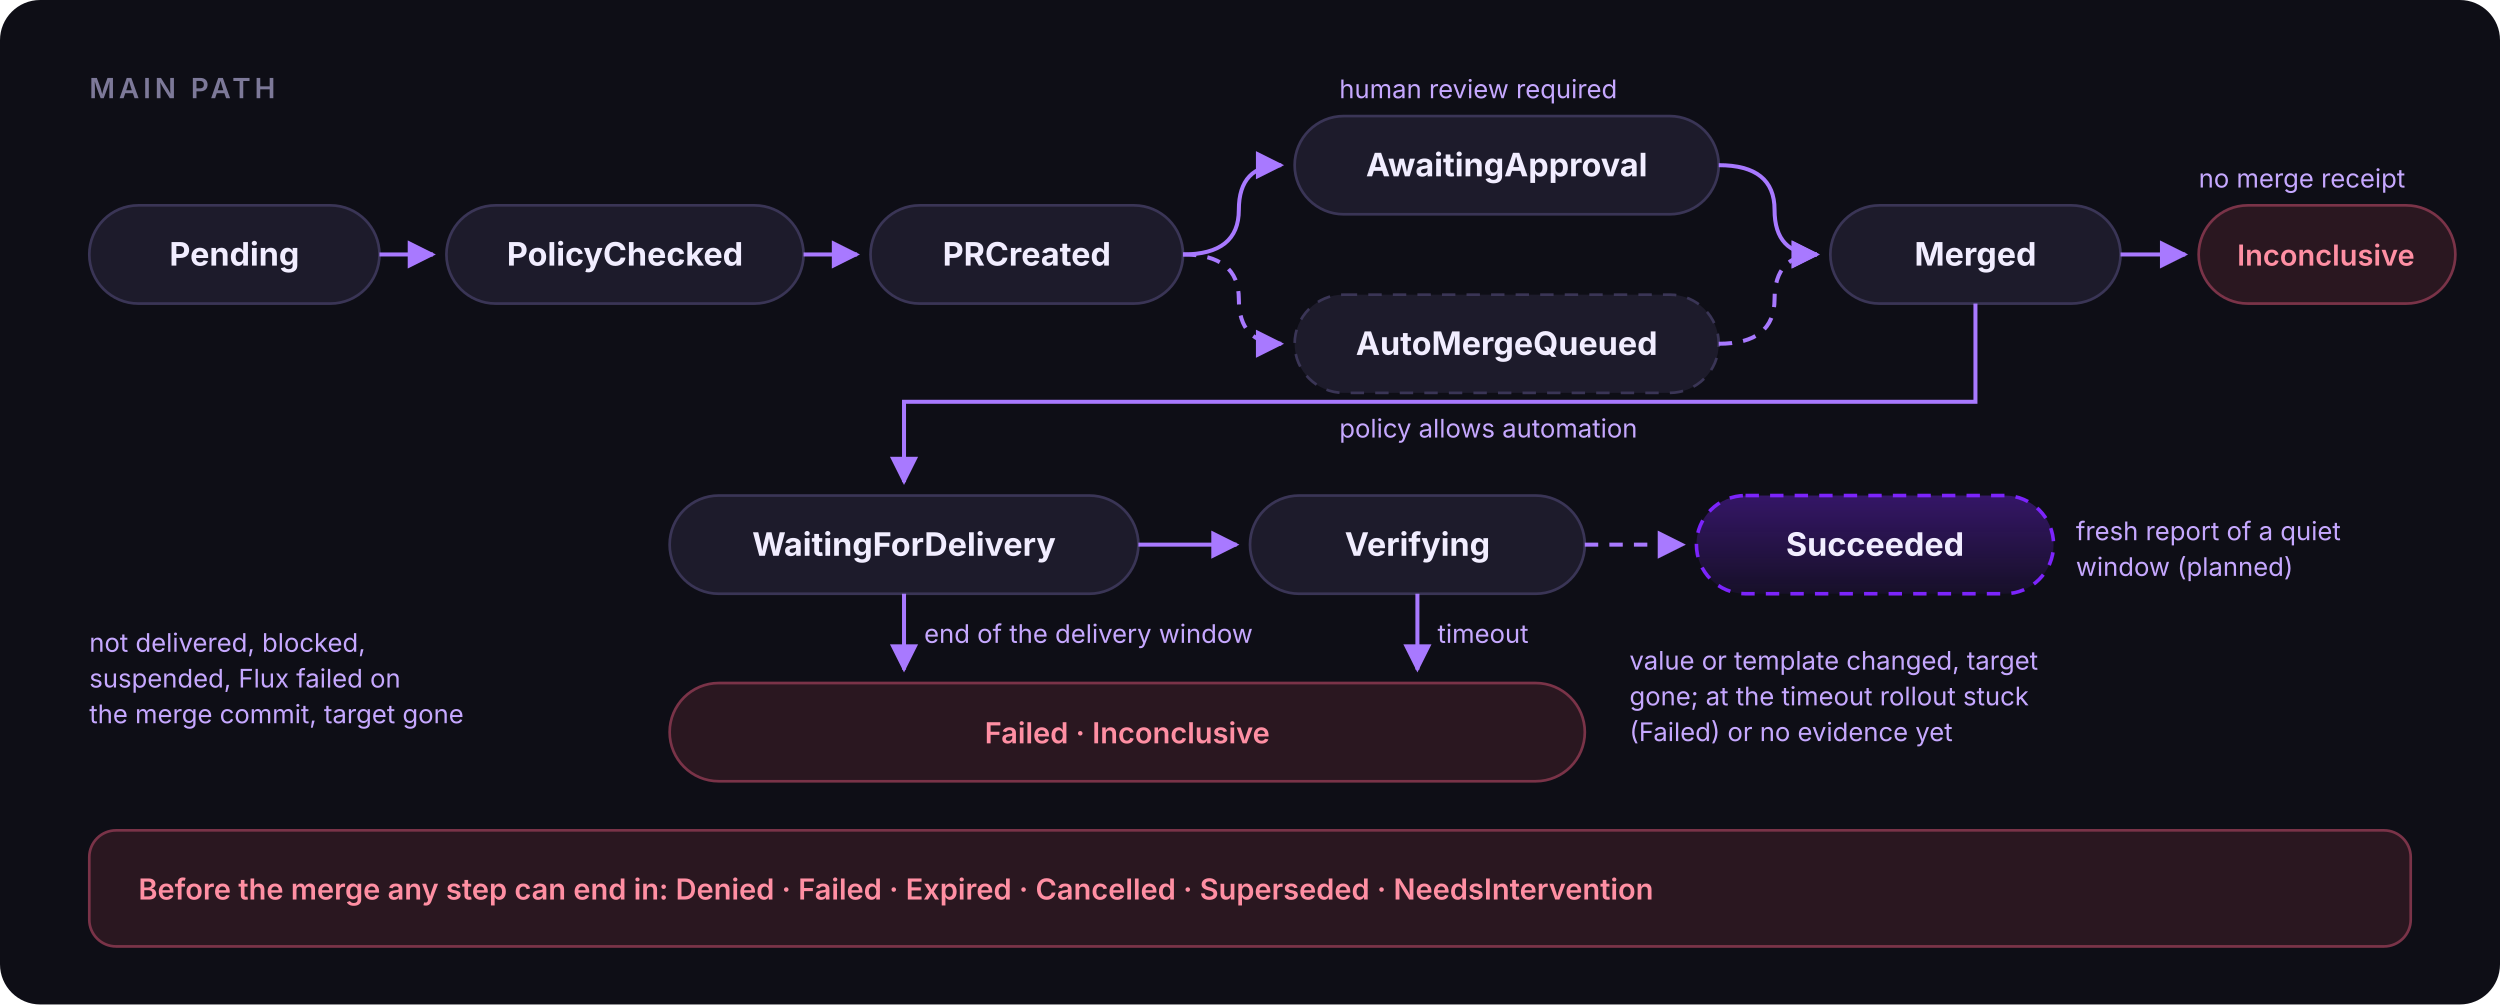
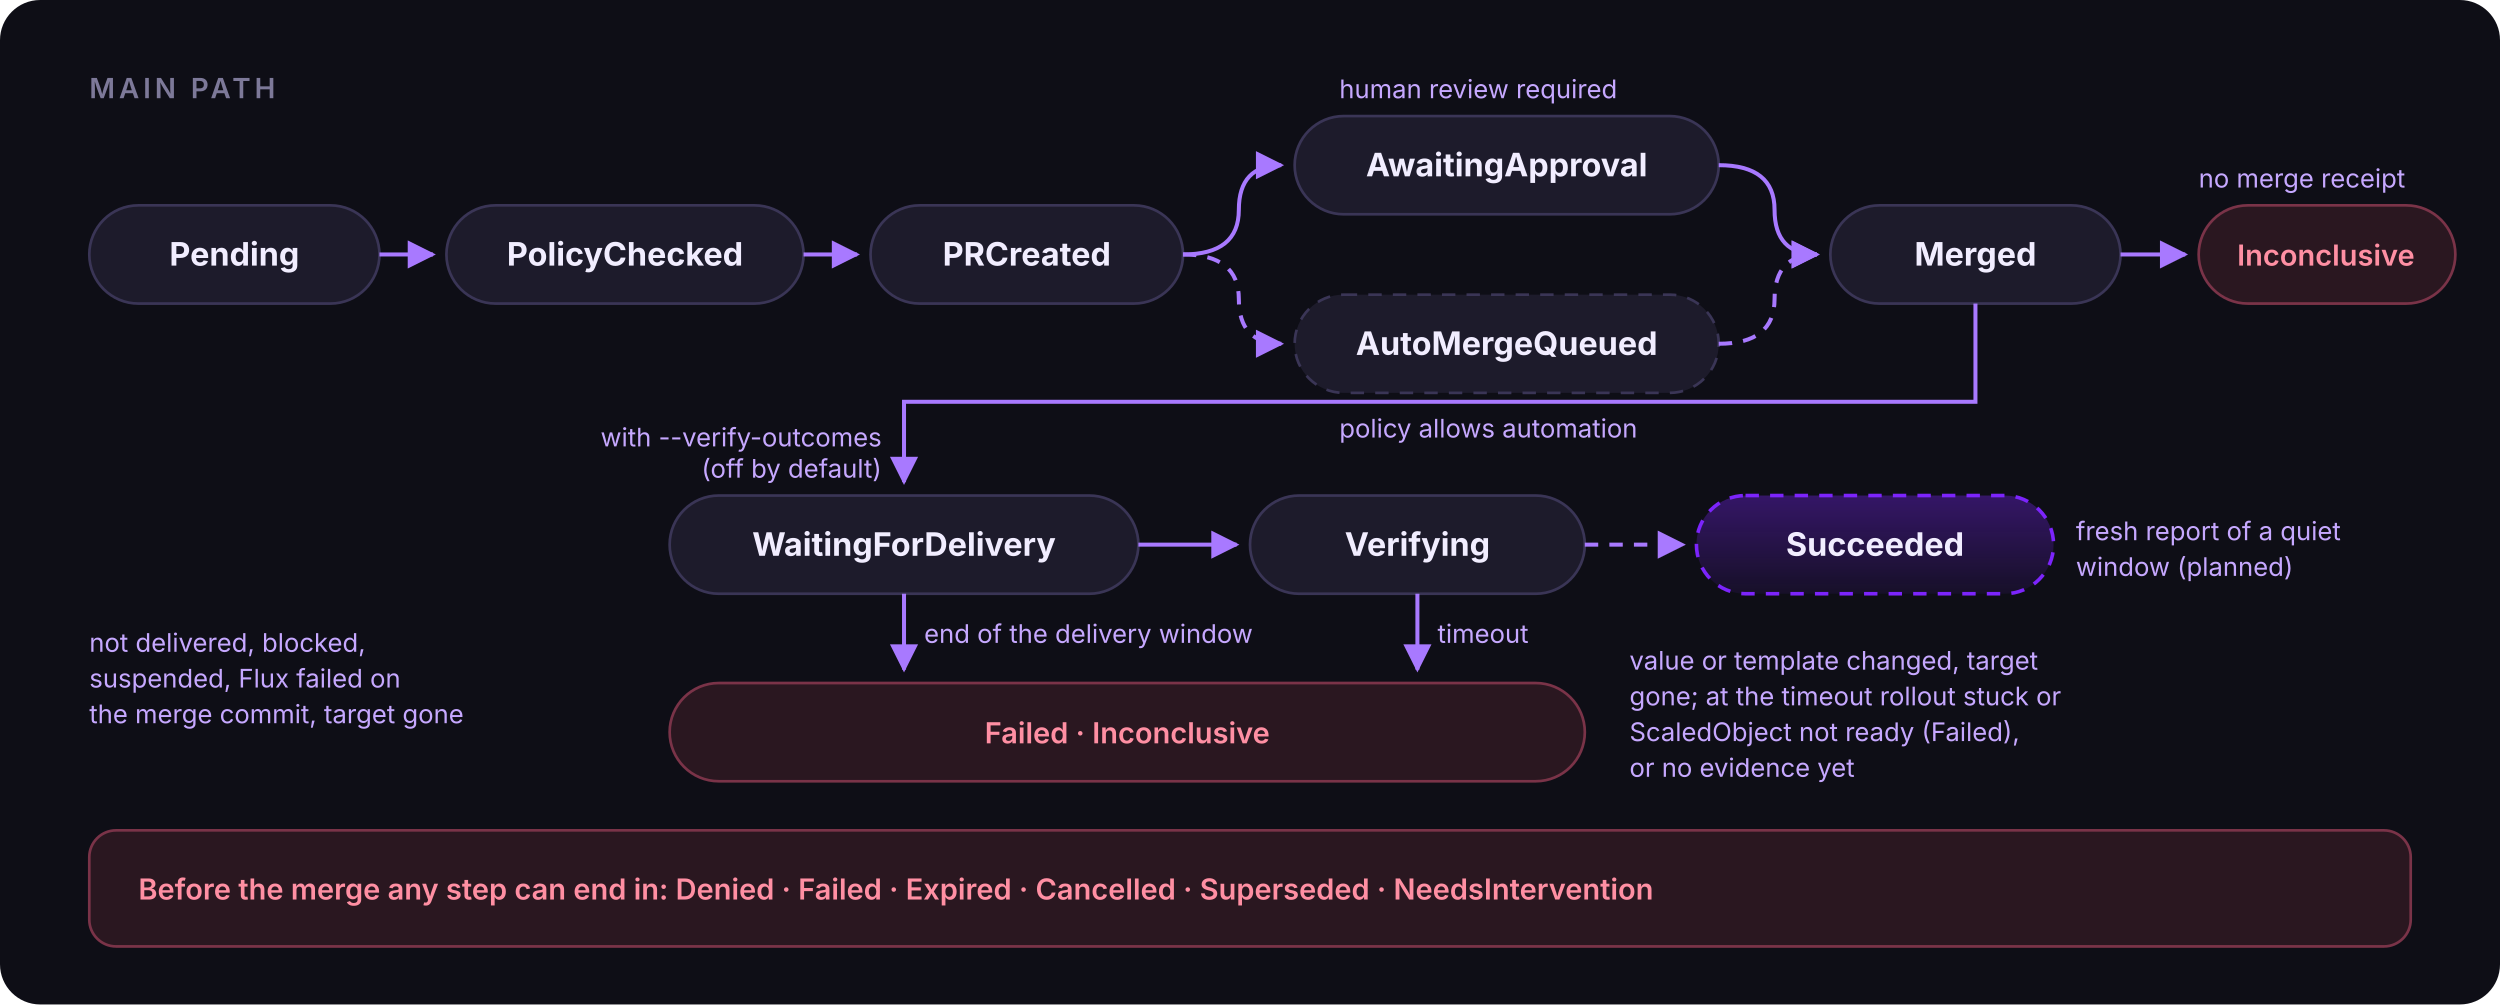
<svg xmlns="http://www.w3.org/2000/svg" viewBox="0 0 1120 450" role="img" aria-labelledby="t d" font-family="Inter, 'Segoe UI', system-ui, -apple-system, sans-serif">
  <defs>
    <marker id="a" viewBox="0 0 10 10" refX="9" refY="5" markerWidth="7" markerHeight="7" orient="auto-start-reverse">
      <path d="M0 0 10 5 0 10z" fill="#a879ff" />
    </marker>
    <linearGradient id="glow" x1="0" y1="0" x2="0" y2="1">
      <stop offset="0" stop-color="#7c24fc" stop-opacity=".35" />
      <stop offset="1" stop-color="#7c24fc" stop-opacity=".08" />
    </linearGradient>
    <style>
      .box{fill:#1d1b2b;stroke:#3a3556;stroke-width:1.2}
      .key{fill:url(#glow);stroke:#7c24fc;stroke-width:1.6}
      .ext{fill:#16222a;stroke:#2f5d63;stroke-width:1.2}
      .h{fill:#f1edff;font-size:14.5px;font-weight:650}
      .s{fill:#a9a4c4;font-size:12px}
      .f{stroke:#a879ff;stroke-width:1.8;fill:none}
      .lbl{fill:#c6a8ff;font-size:11.5px}
      .lanet{fill:#7d7999;font-size:12.5px;font-weight:600;letter-spacing:.14em}
      .bad{fill:#2a1720;stroke:#7a3348;stroke-width:1.2}
      .badt{fill:#ff8fa3;font-size:13px;font-weight:600}
      .plan{stroke-dasharray:6 5}
    </style>
  </defs>
  <rect width="1120" height="450" rx="18" fill="#0e0e16" />
  <text class="lanet" x="40" y="44">MAIN PATH</text>
  <rect class="box" x="40" y="92" width="130" height="44" rx="22" />
  <text class="h" x="105" y="119" text-anchor="middle">Pending</text>
  <rect class="box" x="200" y="92" width="160" height="44" rx="22" />
  <text class="h" x="280" y="119" text-anchor="middle">PolicyChecked</text>
  <rect class="box" x="390" y="92" width="140" height="44" rx="22" />
  <text class="h" x="460" y="119" text-anchor="middle">PRCreated</text>
  <rect class="box" x="580" y="52" width="190" height="44" rx="22" />
  <text class="h" x="675" y="79" text-anchor="middle">AwaitingApproval</text>
  <rect class="box plan" x="580" y="132" width="190" height="44" rx="22" />
  <text class="h" x="675" y="159" text-anchor="middle">AutoMergeQueued</text>
  <rect class="box" x="820" y="92" width="130" height="44" rx="22" />
  <text class="h" x="885" y="119" text-anchor="middle">Merged</text>
  <rect class="bad" x="985" y="92" width="115" height="44" rx="22" />
  <text class="badt" x="1042" y="119" text-anchor="middle">Inconclusive</text>
  <path class="f" d="M950 114H979" marker-end="url(#a)" />
  <text class="lbl" x="985" y="84">no merge receipt</text>
  <rect class="box" x="300" y="222" width="210" height="44" rx="22" />
  <text class="h" x="405" y="249" text-anchor="middle">WaitingForDelivery</text>
  <rect class="box" x="560" y="222" width="150" height="44" rx="22" />
  <text class="h" x="635" y="249" text-anchor="middle">Verifying</text>
  <rect class="key plan" x="760" y="222" width="160" height="44" rx="22" />
  <text class="h" x="840" y="249" text-anchor="middle">Succeeded</text>
  <path class="f" d="M170 114H194" marker-end="url(#a)" />
  <path class="f" d="M360 114H384" marker-end="url(#a)" />
  <path class="f" d="M530 114Q555 114 555 94T574 74" marker-end="url(#a)" />
  <path class="f plan" d="M530 114Q555 114 555 134T574 154" marker-end="url(#a)" />
  <text class="lbl" x="600" y="44">human review required</text>
  <text class="lbl" x="600" y="196">policy allows automation</text>
  <path class="f" d="M770 74Q795 74 795 94T814 114" marker-end="url(#a)" />
  <path class="f plan" d="M770 154Q795 154 795 134T814 114" marker-end="url(#a)" />
  <path class="f" d="M885 136V180H405V216" marker-end="url(#a)" />
+   <text class="lbl" x="395" y="200" text-anchor="end">with --verify-outcomes</text>
+   <text class="lbl" x="395" y="214" text-anchor="end">(off by default)</text>
  <path class="f" d="M510 244H554" marker-end="url(#a)" />
  <path class="f plan" d="M710 244H754" marker-end="url(#a)" />
  <text class="lbl" x="930" y="242">fresh report of a quiet</text>
  <text class="lbl" x="930" y="258">window (planned)</text>
  <text class="lbl" x="414" y="288">end of the delivery window</text>
  <text class="lbl" x="644" y="288">timeout</text>
  <rect class="bad" x="300" y="306" width="410" height="44" rx="22" />
  <text class="badt" x="505" y="333" text-anchor="middle">Failed · Inconclusive</text>
  <path class="f" d="M405 266V300" marker-end="url(#a)" />
  <path class="f" d="M635 266V300" marker-end="url(#a)" />
  <text class="lbl" x="40" y="292">not delivered, blocked,</text>
  <text class="lbl" x="40" y="308">suspended, Flux failed on</text>
  <text class="lbl" x="40" y="324">the merge commit, target gone</text>
  <text class="lbl" x="730" y="300">value or template changed, target</text>
-   <text class="lbl" x="730" y="316">gone; at the timeout rollout stuck</text>
-   <text class="lbl" x="730" y="332">(Failed) or no evidence yet</text>
+   <text class="lbl" x="730" y="316">gone; at the timeout rollout stuck or</text>
+   <text class="lbl" x="730" y="332">ScaledObject not ready (Failed),</text>
+   <text class="lbl" x="730" y="348">or no evidence yet</text>
  <rect class="bad" x="40" y="372" width="1040" height="52" rx="12" />
  <text class="badt" x="62" y="403">Before the merge any step can end in: Denied · Failed · Expired · Cancelled · Superseded · NeedsIntervention</text>
</svg>
